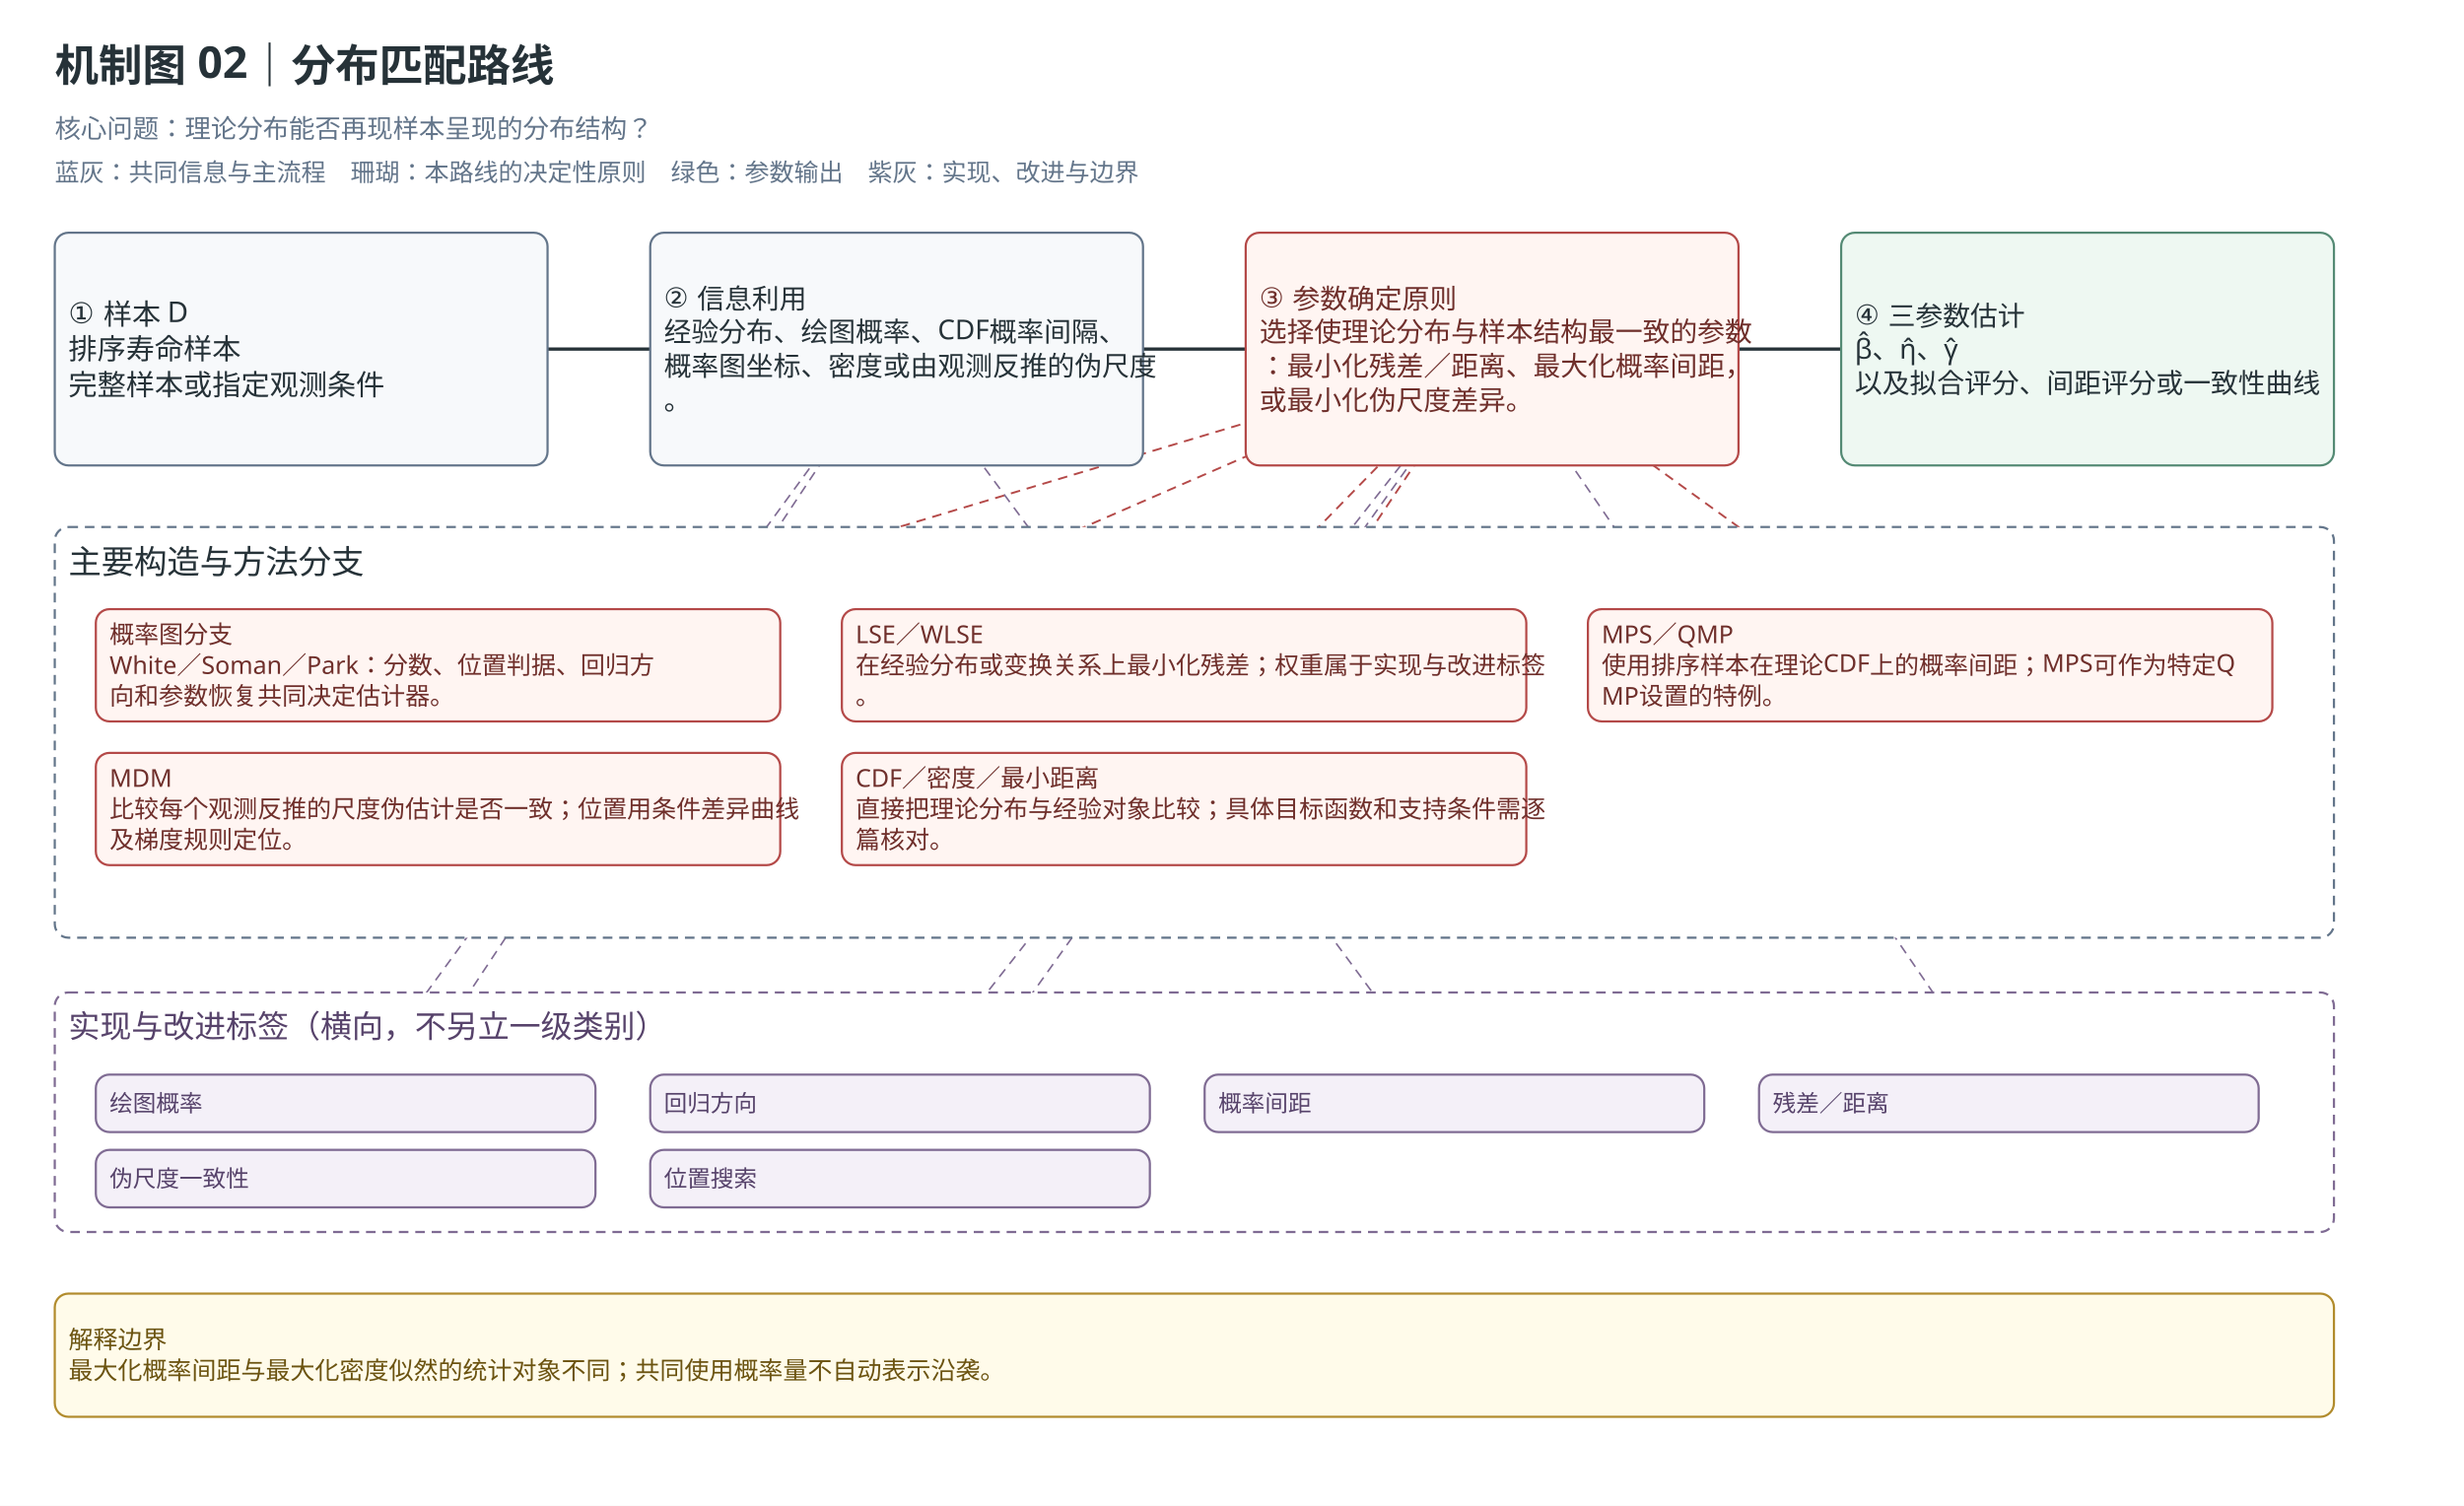
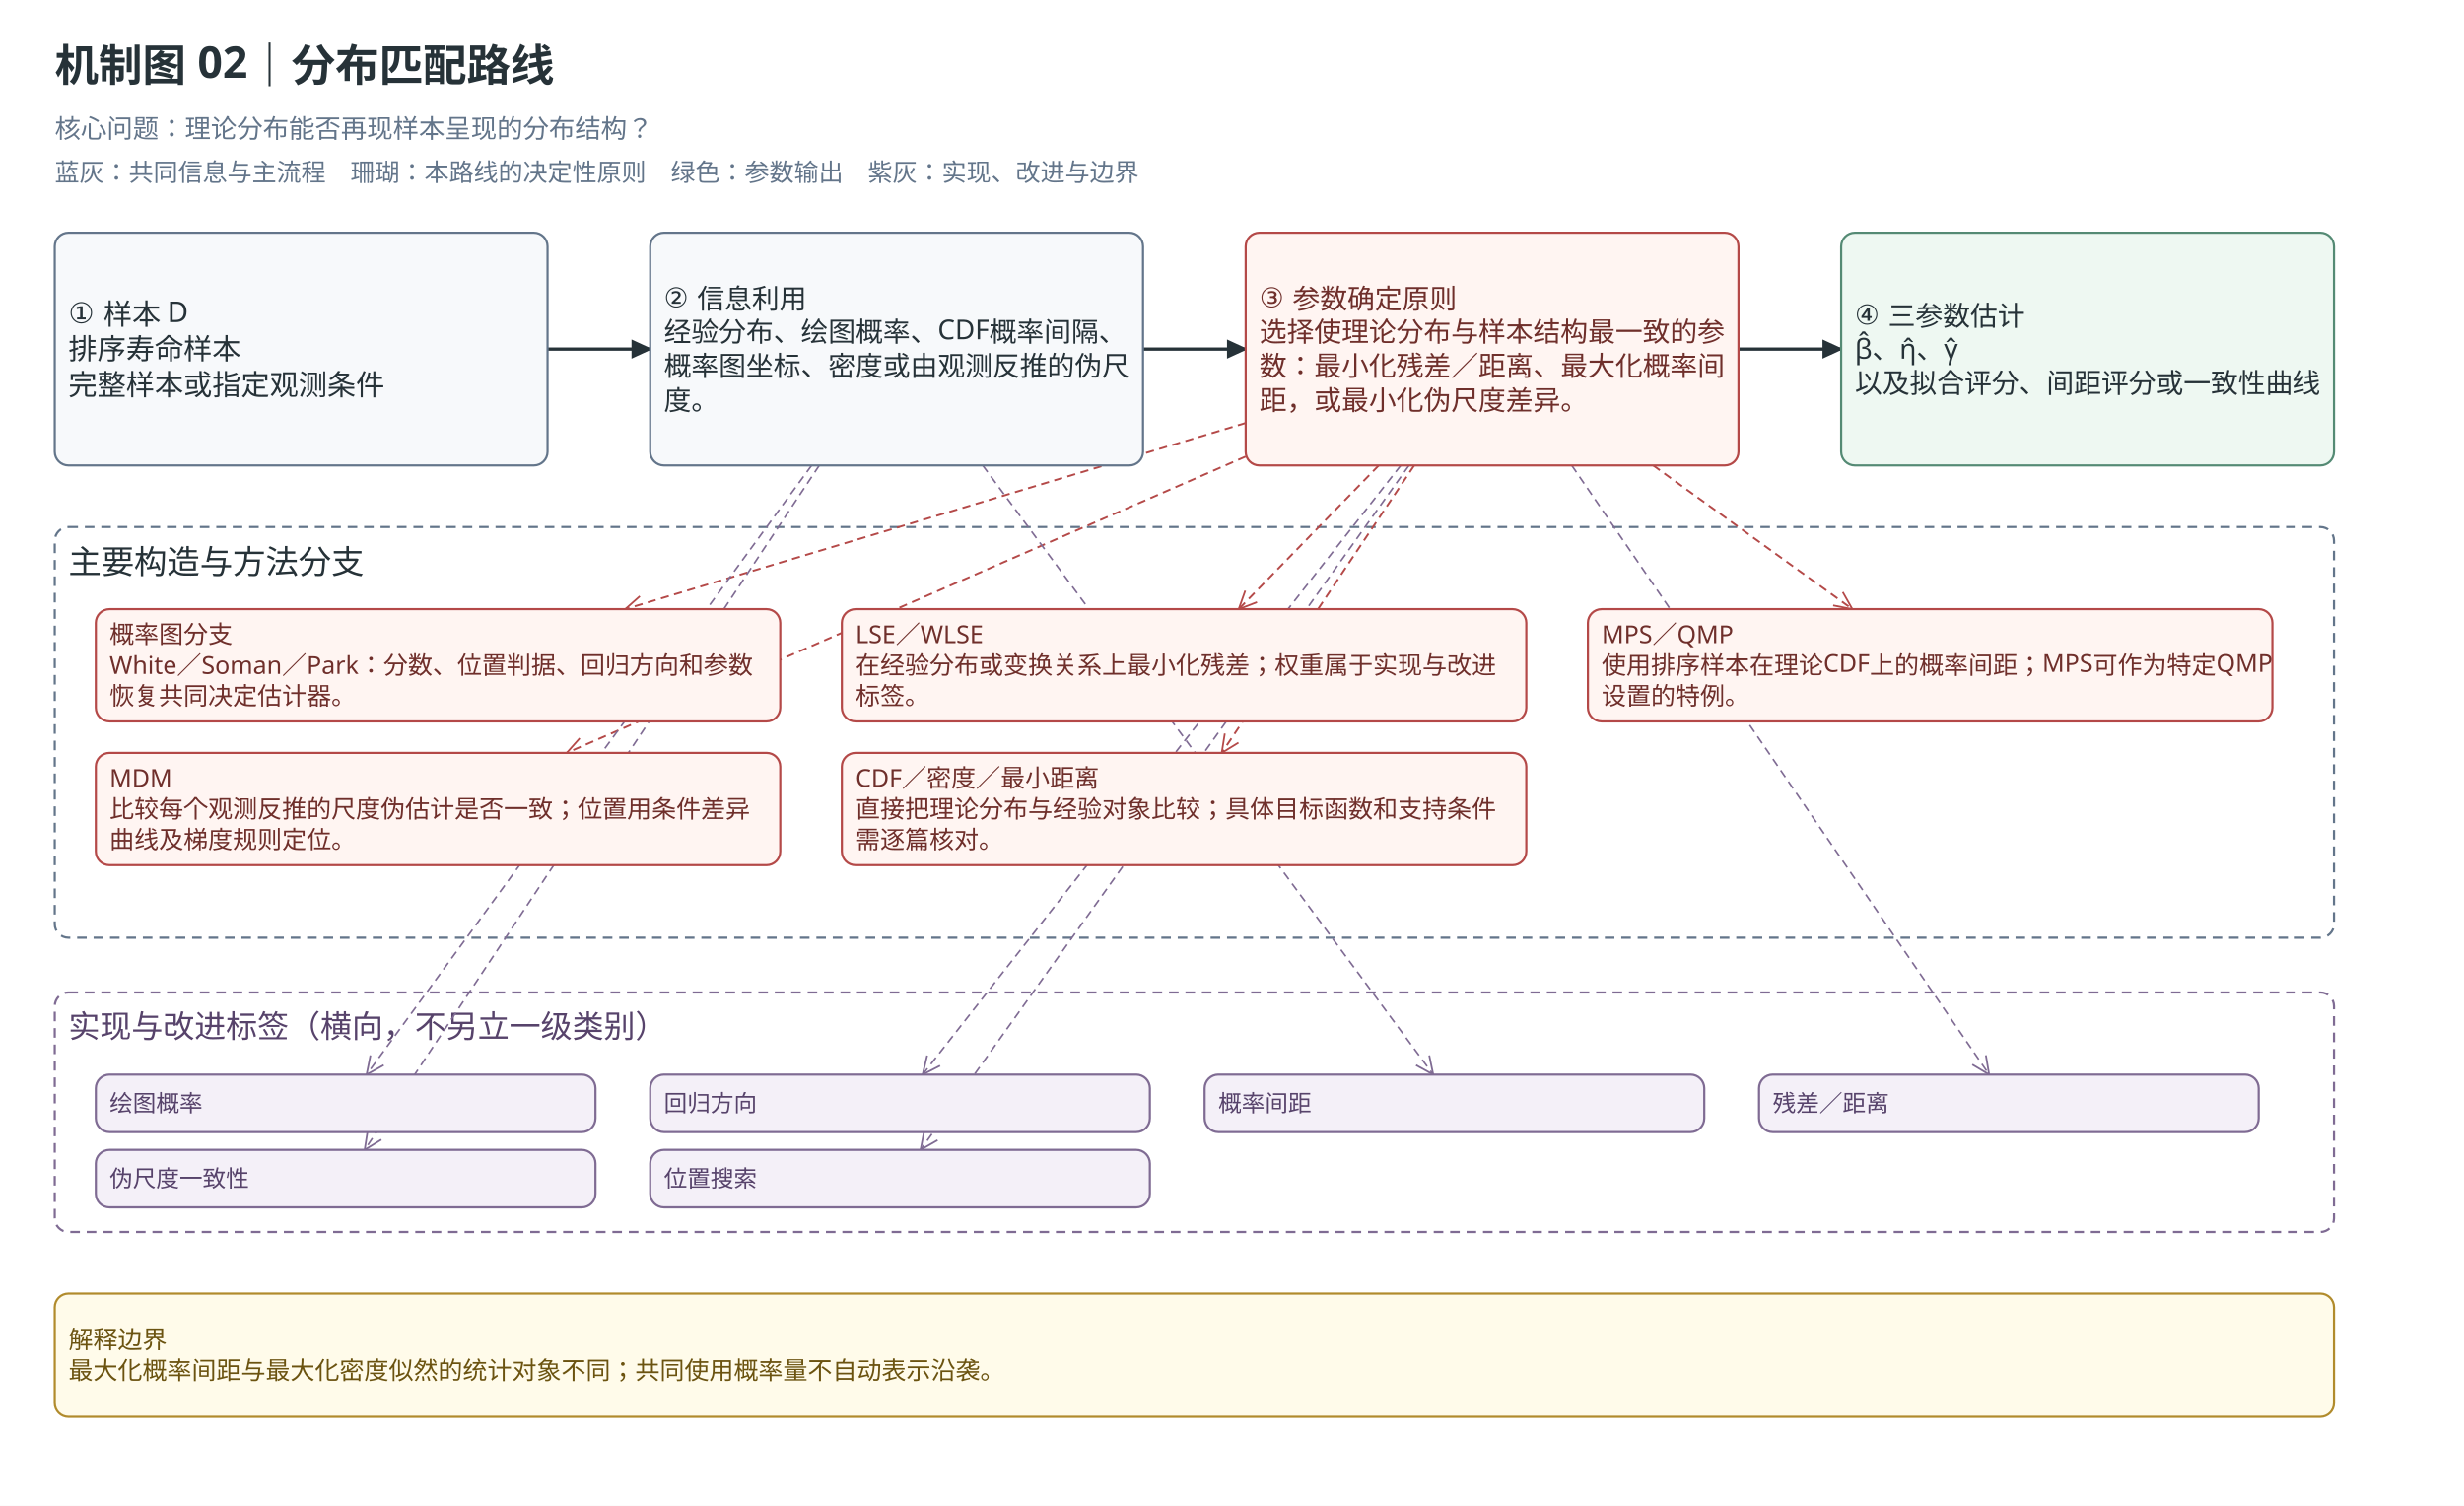
<svg xmlns="http://www.w3.org/2000/svg" width="1800" height="1100" viewBox="0 0 1800 1100" role="img" aria-label="02-分布匹配路线-机制图">
  <rect width="100%" height="100%" fill="#ffffff" />
  <defs>
-     <marker id="arrow-open" markerWidth="10" markerHeight="10" refX="9" refY="5" orient="auto">
-       <path d="M1 1 L9 5 L1 9" fill="none" stroke="context-stroke" stroke-width="1.3" />
+     <marker id="arrow-block-263238" markerWidth="15" markerHeight="14" refX="14" refY="7" markerUnits="userSpaceOnUse" orient="auto">
+       <path d="M1 1 L14 7 L1 13 Z" fill="#263238" stroke="#263238" stroke-width="1.3" />
    </marker>
-     <marker id="arrow-block" markerWidth="10" markerHeight="10" refX="9" refY="5" orient="auto">
-       <path d="M1 1 L9 5 L1 9 Z" fill="context-stroke" stroke="context-stroke" />
+     <marker id="arrow-open-263238" markerWidth="15" markerHeight="14" refX="14" refY="7" markerUnits="userSpaceOnUse" orient="auto">
+       <path d="M1 1 L14 7 L1 13" fill="none" stroke="#263238" stroke-width="1.3" />
+     </marker>
+     <marker id="arrow-block-7F6B93" markerWidth="15" markerHeight="14" refX="14" refY="7" markerUnits="userSpaceOnUse" orient="auto">
+       <path d="M1 1 L14 7 L1 13 Z" fill="#7F6B93" stroke="#7F6B93" stroke-width="1.3" />
+     </marker>
+     <marker id="arrow-open-7F6B93" markerWidth="15" markerHeight="14" refX="14" refY="7" markerUnits="userSpaceOnUse" orient="auto">
+       <path d="M1 1 L14 7 L1 13" fill="none" stroke="#7F6B93" stroke-width="1.3" />
+     </marker>
+     <marker id="arrow-block-B44948" markerWidth="15" markerHeight="14" refX="14" refY="7" markerUnits="userSpaceOnUse" orient="auto">
+       <path d="M1 1 L14 7 L1 13 Z" fill="#B44948" stroke="#B44948" stroke-width="1.3" />
+     </marker>
+     <marker id="arrow-open-B44948" markerWidth="15" markerHeight="14" refX="14" refY="7" markerUnits="userSpaceOnUse" orient="auto">
+       <path d="M1 1 L14 7 L1 13" fill="none" stroke="#B44948" stroke-width="1.3" />
    </marker>
  </defs>
-   <line x1="220.0" y1="255.0" x2="655.0" y2="255.0" stroke="#263238" stroke-width="2.4" marker-end="url(#arrow-block)" />
-   <line x1="655.0" y1="255.0" x2="1090.0" y2="255.0" stroke="#263238" stroke-width="2.4" marker-end="url(#arrow-block)" />
-   <line x1="1090.0" y1="255.0" x2="1525.0" y2="255.0" stroke="#263238" stroke-width="2.4" marker-end="url(#arrow-block)" />
-   <line x1="1090.0" y1="255.0" x2="320.0" y2="486.0" stroke="#B44948" stroke-width="1.4" stroke-dasharray="7 5" marker-end="url(#arrow-open)" />
-   <line x1="1090.0" y1="255.0" x2="865.0" y2="486.0" stroke="#B44948" stroke-width="1.4" stroke-dasharray="7 5" marker-end="url(#arrow-open)" />
-   <line x1="1090.0" y1="255.0" x2="1410.0" y2="486.0" stroke="#B44948" stroke-width="1.4" stroke-dasharray="7 5" marker-end="url(#arrow-open)" />
-   <line x1="1090.0" y1="255.0" x2="320.0" y2="591.0" stroke="#B44948" stroke-width="1.4" stroke-dasharray="7 5" marker-end="url(#arrow-open)" />
-   <line x1="1090.0" y1="255.0" x2="865.0" y2="591.0" stroke="#B44948" stroke-width="1.4" stroke-dasharray="7 5" marker-end="url(#arrow-open)" />
-   <line x1="655.0" y1="255.0" x2="252.5" y2="806.0" stroke="#7F6B93" stroke-width="1.2" stroke-dasharray="7 5" marker-end="url(#arrow-open)" />
-   <line x1="1090.0" y1="255.0" x2="657.5" y2="806.0" stroke="#7F6B93" stroke-width="1.2" stroke-dasharray="7 5" marker-end="url(#arrow-open)" />
-   <line x1="655.0" y1="255.0" x2="1062.5" y2="806.0" stroke="#7F6B93" stroke-width="1.2" stroke-dasharray="7 5" marker-end="url(#arrow-open)" />
-   <line x1="1090.0" y1="255.0" x2="1467.5" y2="806.0" stroke="#7F6B93" stroke-width="1.2" stroke-dasharray="7 5" marker-end="url(#arrow-open)" />
-   <line x1="655.0" y1="255.0" x2="252.5" y2="861.0" stroke="#7F6B93" stroke-width="1.2" stroke-dasharray="7 5" marker-end="url(#arrow-open)" />
-   <line x1="1090.0" y1="255.0" x2="657.5" y2="861.0" stroke="#7F6B93" stroke-width="1.2" stroke-dasharray="7 5" marker-end="url(#arrow-open)" />
  <rect x="40.0" y="385.0" width="1665.0" height="300.0" rx="10" fill="#FFFFFF" stroke="#63758A" stroke-width="1.6" stroke-dasharray="7 5" />
  <text x="50.0" y="419.0" font-family="Microsoft YaHei,Segoe UI,sans-serif" font-size="24.0" fill="#263238" text-anchor="start">主要构造与方法分支</text>
  <rect x="40.0" y="725.0" width="1665.0" height="175.0" rx="10" fill="#FFFFFF" stroke="#7F6B93" stroke-width="1.6" stroke-dasharray="7 5" />
  <text x="50.0" y="758.0" font-family="Microsoft YaHei,Segoe UI,sans-serif" font-size="23.0" fill="#57436B" text-anchor="start">实现与改进标签（横向，不另立一级类别）</text>
-   <rect x="40.0" y="945.0" width="1665.0" height="90.0" rx="10" fill="#FFFBEA" stroke="#B18B2C" stroke-width="1.6" />
-   <text x="50.0" y="985.0" font-family="Microsoft YaHei,Segoe UI,sans-serif" font-size="18.0" fill="#6B5310" text-anchor="start">解释边界</text>
-   <text x="50.0" y="1007.5" font-family="Microsoft YaHei,Segoe UI,sans-serif" font-size="18.0" fill="#6B5310" text-anchor="start">最大化概率间距与最大化密度似然的统计对象不同；共同使用概率量不自动表示沿袭。</text>
+   <polyline points="400.0,255.0 475.0,255.0" fill="none" stroke="#263238" stroke-width="2.4" stroke-linejoin="round" marker-end="url(#arrow-block-263238)" />
+   <polyline points="835.0,255.0 910.0,255.0" fill="none" stroke="#263238" stroke-width="2.4" stroke-linejoin="round" marker-end="url(#arrow-block-263238)" />
+   <polyline points="1270.0,255.0 1345.0,255.0" fill="none" stroke="#263238" stroke-width="2.4" stroke-linejoin="round" marker-end="url(#arrow-block-263238)" />
+   <polyline points="910.0,309.0 456.7,445.0" fill="none" stroke="#B44948" stroke-width="1.4" stroke-linejoin="round" stroke-dasharray="6 4" marker-end="url(#arrow-open-B44948)" />
+   <polyline points="1007.2,340.0 904.9,445.0" fill="none" stroke="#B44948" stroke-width="1.4" stroke-linejoin="round" stroke-dasharray="6 4" marker-end="url(#arrow-open-B44948)" />
+   <polyline points="1207.7,340.0 1353.2,445.0" fill="none" stroke="#B44948" stroke-width="1.4" stroke-linejoin="round" stroke-dasharray="6 4" marker-end="url(#arrow-open-B44948)" />
+   <polyline points="910.0,333.5 414.0,550.0" fill="none" stroke="#B44948" stroke-width="1.4" stroke-linejoin="round" stroke-dasharray="6 4" marker-end="url(#arrow-open-B44948)" />
+   <polyline points="1033.1,340.0 892.5,550.0" fill="none" stroke="#B44948" stroke-width="1.4" stroke-linejoin="round" stroke-dasharray="6 4" marker-end="url(#arrow-open-B44948)" />
+   <polyline points="592.9,340.0 267.8,785.0" fill="none" stroke="#7F6B93" stroke-width="1.2" stroke-linejoin="round" stroke-dasharray="6 4" marker-end="url(#arrow-open-7F6B93)" />
+   <polyline points="1023.3,340.0 674.0,785.0" fill="none" stroke="#7F6B93" stroke-width="1.2" stroke-linejoin="round" stroke-dasharray="6 4" marker-end="url(#arrow-open-7F6B93)" />
+   <polyline points="717.9,340.0 1047.0,785.0" fill="none" stroke="#7F6B93" stroke-width="1.2" stroke-linejoin="round" stroke-dasharray="6 4" marker-end="url(#arrow-open-7F6B93)" />
+   <polyline points="1148.2,340.0 1453.1,785.0" fill="none" stroke="#7F6B93" stroke-width="1.2" stroke-linejoin="round" stroke-dasharray="6 4" marker-end="url(#arrow-open-7F6B93)" />
+   <polyline points="598.5,340.0 266.4,840.0" fill="none" stroke="#7F6B93" stroke-width="1.2" stroke-linejoin="round" stroke-dasharray="6 4" marker-end="url(#arrow-open-7F6B93)" />
+   <polyline points="1029.3,340.0 672.5,840.0" fill="none" stroke="#7F6B93" stroke-width="1.2" stroke-linejoin="round" stroke-dasharray="6 4" marker-end="url(#arrow-open-7F6B93)" />
  <rect x="40.0" y="24.0" width="1720.0" height="48.0" rx="0" fill="none" stroke="none" stroke-width="0" />
  <text x="40.0" y="59.2" font-family="Microsoft YaHei,Segoe UI,sans-serif" font-size="32.0" fill="#263238" text-anchor="start" font-weight="700">机制图 02｜分布匹配路线</text>
+   <rect x="40.0" y="78.0" width="1720.0" height="32.0" rx="0" fill="none" stroke="none" stroke-width="0" />
+   <text x="40.0" y="100.7" font-family="Microsoft YaHei,Segoe UI,sans-serif" font-size="19.0" fill="#63758A" text-anchor="start">核心问题：理论分布能否再现样本呈现的分布结构？</text>
+   <rect x="40.0" y="112.0" width="1720.0" height="28.0" rx="0" fill="none" stroke="none" stroke-width="0" />
+   <text x="40.0" y="132.3" font-family="Microsoft YaHei,Segoe UI,sans-serif" font-size="18.0" fill="#63758A" text-anchor="start">蓝灰：共同信息与主流程　珊瑚：本路线的决定性原则　绿色：参数输出　紫灰：实现、改进与边界</text>
  <rect x="40.0" y="170.0" width="360.0" height="170.0" rx="10" fill="#F7F9FB" stroke="#63758A" stroke-width="1.6" />
  <text x="50.0" y="236.1" font-family="Microsoft YaHei,Segoe UI,sans-serif" font-size="21.0" fill="#263238" text-anchor="start">① 样本 D</text>
  <text x="50.0" y="262.4" font-family="Microsoft YaHei,Segoe UI,sans-serif" font-size="21.0" fill="#263238" text-anchor="start">排序寿命样本</text>
  <text x="50.0" y="288.6" font-family="Microsoft YaHei,Segoe UI,sans-serif" font-size="21.0" fill="#263238" text-anchor="start">完整样本或指定观测条件</text>
  <rect x="475.0" y="170.0" width="360.0" height="170.0" rx="10" fill="#F7F9FB" stroke="#63758A" stroke-width="1.6" />
  <text x="485.0" y="224.5" font-family="Microsoft YaHei,Segoe UI,sans-serif" font-size="20.0" fill="#263238" text-anchor="start">② 信息利用</text>
  <text x="485.0" y="249.5" font-family="Microsoft YaHei,Segoe UI,sans-serif" font-size="20.0" fill="#263238" text-anchor="start">经验分布、绘图概率、CDF概率间隔、</text>
-   <text x="485.0" y="274.5" font-family="Microsoft YaHei,Segoe UI,sans-serif" font-size="20.0" fill="#263238" text-anchor="start">概率图坐标、密度或由观测反推的伪尺度</text>
-   <text x="485.0" y="299.5" font-family="Microsoft YaHei,Segoe UI,sans-serif" font-size="20.0" fill="#263238" text-anchor="start">。</text>
+   <text x="485.0" y="274.5" font-family="Microsoft YaHei,Segoe UI,sans-serif" font-size="20.0" fill="#263238" text-anchor="start">概率图坐标、密度或由观测反推的伪尺</text>
+   <text x="485.0" y="299.5" font-family="Microsoft YaHei,Segoe UI,sans-serif" font-size="20.0" fill="#263238" text-anchor="start">度。</text>
  <rect x="910.0" y="170.0" width="360.0" height="170.0" rx="10" fill="#FFF5F2" stroke="#B44948" stroke-width="1.6" />
  <text x="920.0" y="224.5" font-family="Microsoft YaHei,Segoe UI,sans-serif" font-size="20.0" fill="#6F2F2B" text-anchor="start">③ 参数确定原则</text>
-   <text x="920.0" y="249.5" font-family="Microsoft YaHei,Segoe UI,sans-serif" font-size="20.0" fill="#6F2F2B" text-anchor="start">选择使理论分布与样本结构最一致的参数</text>
-   <text x="920.0" y="274.5" font-family="Microsoft YaHei,Segoe UI,sans-serif" font-size="20.0" fill="#6F2F2B" text-anchor="start">：最小化残差／距离、最大化概率间距，</text>
-   <text x="920.0" y="299.5" font-family="Microsoft YaHei,Segoe UI,sans-serif" font-size="20.0" fill="#6F2F2B" text-anchor="start">或最小化伪尺度差异。</text>
+   <text x="920.0" y="249.5" font-family="Microsoft YaHei,Segoe UI,sans-serif" font-size="20.0" fill="#6F2F2B" text-anchor="start">选择使理论分布与样本结构最一致的参</text>
+   <text x="920.0" y="274.5" font-family="Microsoft YaHei,Segoe UI,sans-serif" font-size="20.0" fill="#6F2F2B" text-anchor="start">数：最小化残差／距离、最大化概率间</text>
+   <text x="920.0" y="299.5" font-family="Microsoft YaHei,Segoe UI,sans-serif" font-size="20.0" fill="#6F2F2B" text-anchor="start">距，或最小化伪尺度差异。</text>
  <rect x="1345.0" y="170.0" width="360.0" height="170.0" rx="10" fill="#EEF8F2" stroke="#548A74" stroke-width="1.6" />
  <text x="1355.0" y="237.0" font-family="Microsoft YaHei,Segoe UI,sans-serif" font-size="20.0" fill="#263238" text-anchor="start">④ 三参数估计</text>
  <text x="1355.0" y="262.0" font-family="Microsoft YaHei,Segoe UI,sans-serif" font-size="20.0" fill="#263238" text-anchor="start">β̂、η̂、γ̂</text>
  <text x="1355.0" y="287.0" font-family="Microsoft YaHei,Segoe UI,sans-serif" font-size="20.0" fill="#263238" text-anchor="start">以及拟合评分、间距评分或一致性曲线</text>
-   <rect x="40.0" y="78.0" width="1720.0" height="32.0" rx="0" fill="none" stroke="none" stroke-width="0" />
-   <text x="40.0" y="100.7" font-family="Microsoft YaHei,Segoe UI,sans-serif" font-size="19.0" fill="#63758A" text-anchor="start">核心问题：理论分布能否再现样本呈现的分布结构？</text>
-   <rect x="40.0" y="112.0" width="1720.0" height="28.0" rx="0" fill="none" stroke="none" stroke-width="0" />
-   <text x="40.0" y="132.3" font-family="Microsoft YaHei,Segoe UI,sans-serif" font-size="18.0" fill="#63758A" text-anchor="start">蓝灰：共同信息与主流程　珊瑚：本路线的决定性原则　绿色：参数输出　紫灰：实现、改进与边界</text>
  <rect x="70.0" y="445.0" width="500.0" height="82.0" rx="10" fill="#FFF5F2" stroke="#B44948" stroke-width="1.6" />
  <text x="80.0" y="469.8" font-family="Microsoft YaHei,Segoe UI,sans-serif" font-size="18.0" fill="#6F2F2B" text-anchor="start">概率图分支</text>
-   <text x="80.0" y="492.3" font-family="Microsoft YaHei,Segoe UI,sans-serif" font-size="18.0" fill="#6F2F2B" text-anchor="start">White／Soman／Park：分数、位置判据、回归方</text>
-   <text x="80.0" y="514.8" font-family="Microsoft YaHei,Segoe UI,sans-serif" font-size="18.0" fill="#6F2F2B" text-anchor="start">向和参数恢复共同决定估计器。</text>
+   <text x="80.0" y="492.3" font-family="Microsoft YaHei,Segoe UI,sans-serif" font-size="18.0" fill="#6F2F2B" text-anchor="start">White／Soman／Park：分数、位置判据、回归方向和参数</text>
+   <text x="80.0" y="514.8" font-family="Microsoft YaHei,Segoe UI,sans-serif" font-size="18.0" fill="#6F2F2B" text-anchor="start">恢复共同决定估计器。</text>
  <rect x="615.0" y="445.0" width="500.0" height="82.0" rx="10" fill="#FFF5F2" stroke="#B44948" stroke-width="1.6" />
  <text x="625.0" y="469.8" font-family="Microsoft YaHei,Segoe UI,sans-serif" font-size="18.0" fill="#6F2F2B" text-anchor="start">LSE／WLSE</text>
-   <text x="625.0" y="492.3" font-family="Microsoft YaHei,Segoe UI,sans-serif" font-size="18.0" fill="#6F2F2B" text-anchor="start">在经验分布或变换关系上最小化残差；权重属于实现与改进标签</text>
-   <text x="625.0" y="514.8" font-family="Microsoft YaHei,Segoe UI,sans-serif" font-size="18.0" fill="#6F2F2B" text-anchor="start">。</text>
+   <text x="625.0" y="492.3" font-family="Microsoft YaHei,Segoe UI,sans-serif" font-size="18.0" fill="#6F2F2B" text-anchor="start">在经验分布或变换关系上最小化残差；权重属于实现与改进</text>
+   <text x="625.0" y="514.8" font-family="Microsoft YaHei,Segoe UI,sans-serif" font-size="18.0" fill="#6F2F2B" text-anchor="start">标签。</text>
  <rect x="1160.0" y="445.0" width="500.0" height="82.0" rx="10" fill="#FFF5F2" stroke="#B44948" stroke-width="1.6" />
  <text x="1170.0" y="469.8" font-family="Microsoft YaHei,Segoe UI,sans-serif" font-size="18.0" fill="#6F2F2B" text-anchor="start">MPS／QMP</text>
-   <text x="1170.0" y="492.3" font-family="Microsoft YaHei,Segoe UI,sans-serif" font-size="18.0" fill="#6F2F2B" text-anchor="start">使用排序样本在理论CDF上的概率间距；MPS可作为特定Q</text>
-   <text x="1170.0" y="514.8" font-family="Microsoft YaHei,Segoe UI,sans-serif" font-size="18.0" fill="#6F2F2B" text-anchor="start">MP设置的特例。</text>
+   <text x="1170.0" y="492.3" font-family="Microsoft YaHei,Segoe UI,sans-serif" font-size="18.0" fill="#6F2F2B" text-anchor="start">使用排序样本在理论CDF上的概率间距；MPS可作为特定QMP</text>
+   <text x="1170.0" y="514.8" font-family="Microsoft YaHei,Segoe UI,sans-serif" font-size="18.0" fill="#6F2F2B" text-anchor="start">设置的特例。</text>
  <rect x="70.0" y="550.0" width="500.0" height="82.0" rx="10" fill="#FFF5F2" stroke="#B44948" stroke-width="1.6" />
  <text x="80.0" y="574.8" font-family="Microsoft YaHei,Segoe UI,sans-serif" font-size="18.0" fill="#6F2F2B" text-anchor="start">MDM</text>
-   <text x="80.0" y="597.3" font-family="Microsoft YaHei,Segoe UI,sans-serif" font-size="18.0" fill="#6F2F2B" text-anchor="start">比较每个观测反推的尺度伪估计是否一致；位置用条件差异曲线</text>
-   <text x="80.0" y="619.8" font-family="Microsoft YaHei,Segoe UI,sans-serif" font-size="18.0" fill="#6F2F2B" text-anchor="start">及梯度规则定位。</text>
+   <text x="80.0" y="597.3" font-family="Microsoft YaHei,Segoe UI,sans-serif" font-size="18.0" fill="#6F2F2B" text-anchor="start">比较每个观测反推的尺度伪估计是否一致；位置用条件差异</text>
+   <text x="80.0" y="619.8" font-family="Microsoft YaHei,Segoe UI,sans-serif" font-size="18.0" fill="#6F2F2B" text-anchor="start">曲线及梯度规则定位。</text>
  <rect x="615.0" y="550.0" width="500.0" height="82.0" rx="10" fill="#FFF5F2" stroke="#B44948" stroke-width="1.6" />
  <text x="625.0" y="574.8" font-family="Microsoft YaHei,Segoe UI,sans-serif" font-size="18.0" fill="#6F2F2B" text-anchor="start">CDF／密度／最小距离</text>
-   <text x="625.0" y="597.3" font-family="Microsoft YaHei,Segoe UI,sans-serif" font-size="18.0" fill="#6F2F2B" text-anchor="start">直接把理论分布与经验对象比较；具体目标函数和支持条件需逐</text>
-   <text x="625.0" y="619.8" font-family="Microsoft YaHei,Segoe UI,sans-serif" font-size="18.0" fill="#6F2F2B" text-anchor="start">篇核对。</text>
+   <text x="625.0" y="597.3" font-family="Microsoft YaHei,Segoe UI,sans-serif" font-size="18.0" fill="#6F2F2B" text-anchor="start">直接把理论分布与经验对象比较；具体目标函数和支持条件</text>
+   <text x="625.0" y="619.8" font-family="Microsoft YaHei,Segoe UI,sans-serif" font-size="18.0" fill="#6F2F2B" text-anchor="start">需逐篇核对。</text>
  <rect x="70.0" y="785.0" width="365.0" height="42.0" rx="10" fill="#F4F0F8" stroke="#7F6B93" stroke-width="1.6" />
  <text x="80.0" y="812.0" font-family="Microsoft YaHei,Segoe UI,sans-serif" font-size="17.0" fill="#57436B" text-anchor="start">绘图概率</text>
  <rect x="475.0" y="785.0" width="365.0" height="42.0" rx="10" fill="#F4F0F8" stroke="#7F6B93" stroke-width="1.6" />
  <text x="485.0" y="812.0" font-family="Microsoft YaHei,Segoe UI,sans-serif" font-size="17.0" fill="#57436B" text-anchor="start">回归方向</text>
  <rect x="880.0" y="785.0" width="365.0" height="42.0" rx="10" fill="#F4F0F8" stroke="#7F6B93" stroke-width="1.6" />
  <text x="890.0" y="812.0" font-family="Microsoft YaHei,Segoe UI,sans-serif" font-size="17.0" fill="#57436B" text-anchor="start">概率间距</text>
  <rect x="1285.0" y="785.0" width="365.0" height="42.0" rx="10" fill="#F4F0F8" stroke="#7F6B93" stroke-width="1.6" />
  <text x="1295.0" y="812.0" font-family="Microsoft YaHei,Segoe UI,sans-serif" font-size="17.0" fill="#57436B" text-anchor="start">残差／距离</text>
  <rect x="70.0" y="840.0" width="365.0" height="42.0" rx="10" fill="#F4F0F8" stroke="#7F6B93" stroke-width="1.6" />
  <text x="80.0" y="867.0" font-family="Microsoft YaHei,Segoe UI,sans-serif" font-size="17.0" fill="#57436B" text-anchor="start">伪尺度一致性</text>
  <rect x="475.0" y="840.0" width="365.0" height="42.0" rx="10" fill="#F4F0F8" stroke="#7F6B93" stroke-width="1.6" />
  <text x="485.0" y="867.0" font-family="Microsoft YaHei,Segoe UI,sans-serif" font-size="17.0" fill="#57436B" text-anchor="start">位置搜索</text>
+   <rect x="40.0" y="945.0" width="1665.0" height="90.0" rx="10" fill="#FFFBEA" stroke="#B18B2C" stroke-width="1.6" />
+   <text x="50.0" y="985.0" font-family="Microsoft YaHei,Segoe UI,sans-serif" font-size="18.0" fill="#6B5310" text-anchor="start">解释边界</text>
+   <text x="50.0" y="1007.5" font-family="Microsoft YaHei,Segoe UI,sans-serif" font-size="18.0" fill="#6B5310" text-anchor="start">最大化概率间距与最大化密度似然的统计对象不同；共同使用概率量不自动表示沿袭。</text>
</svg>
